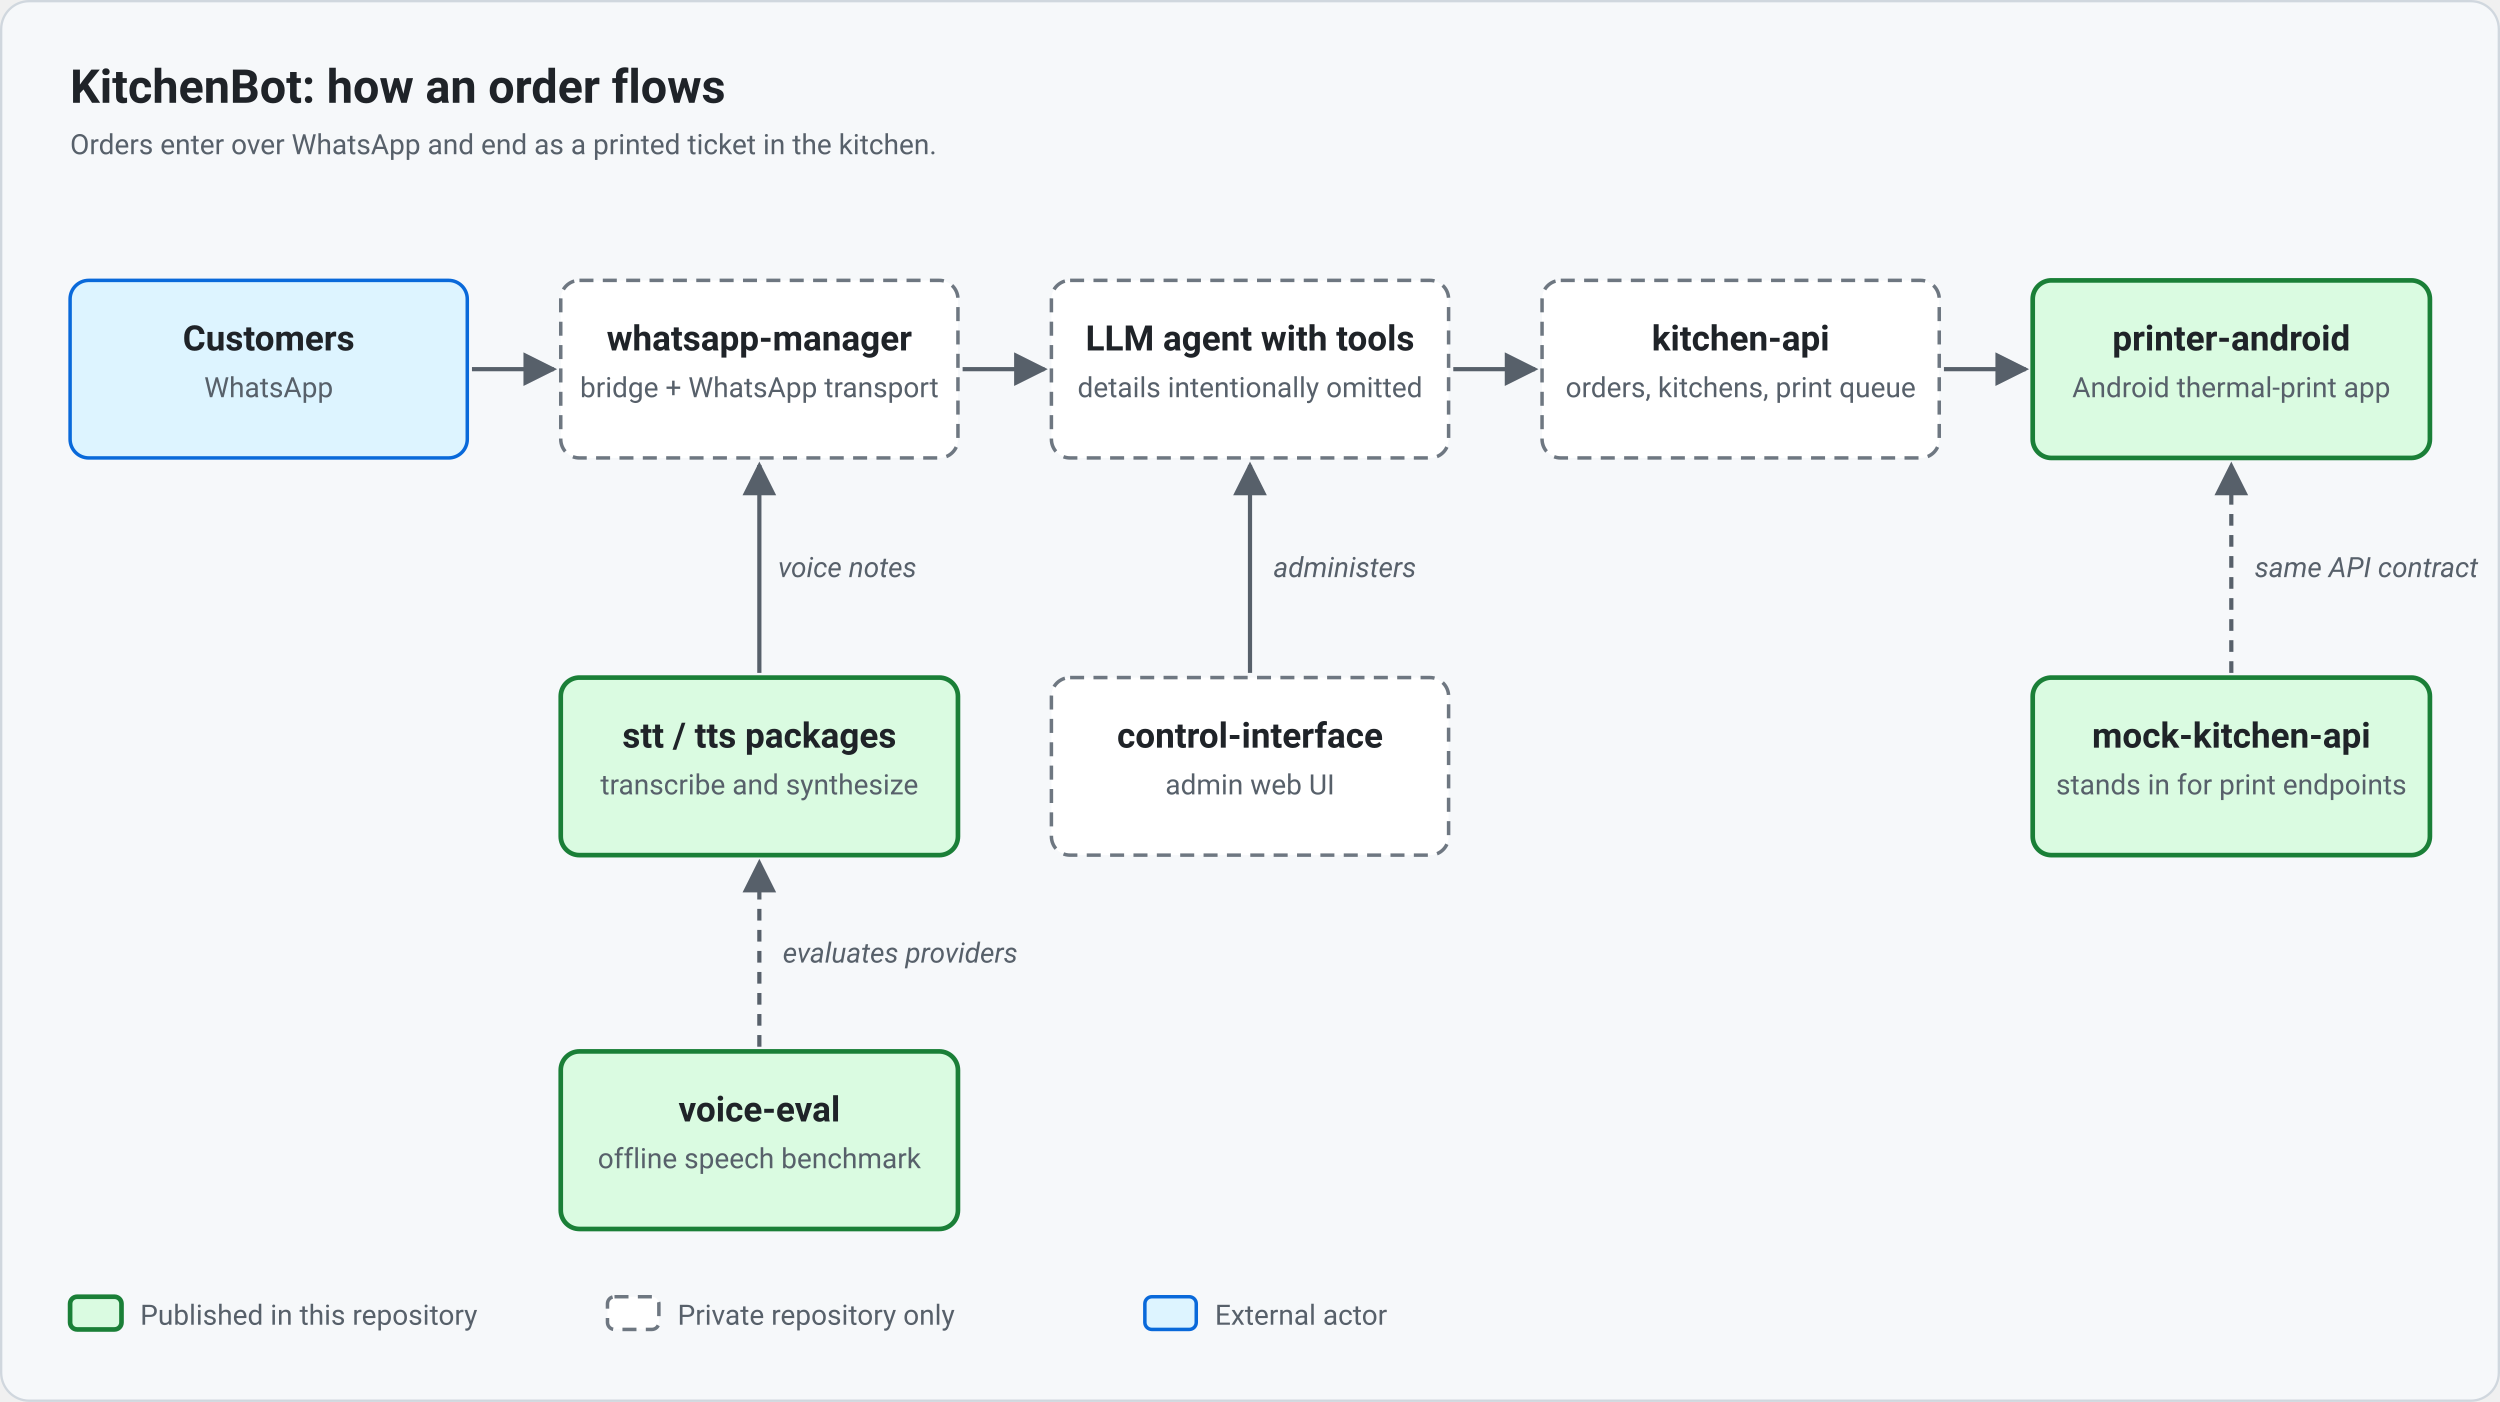
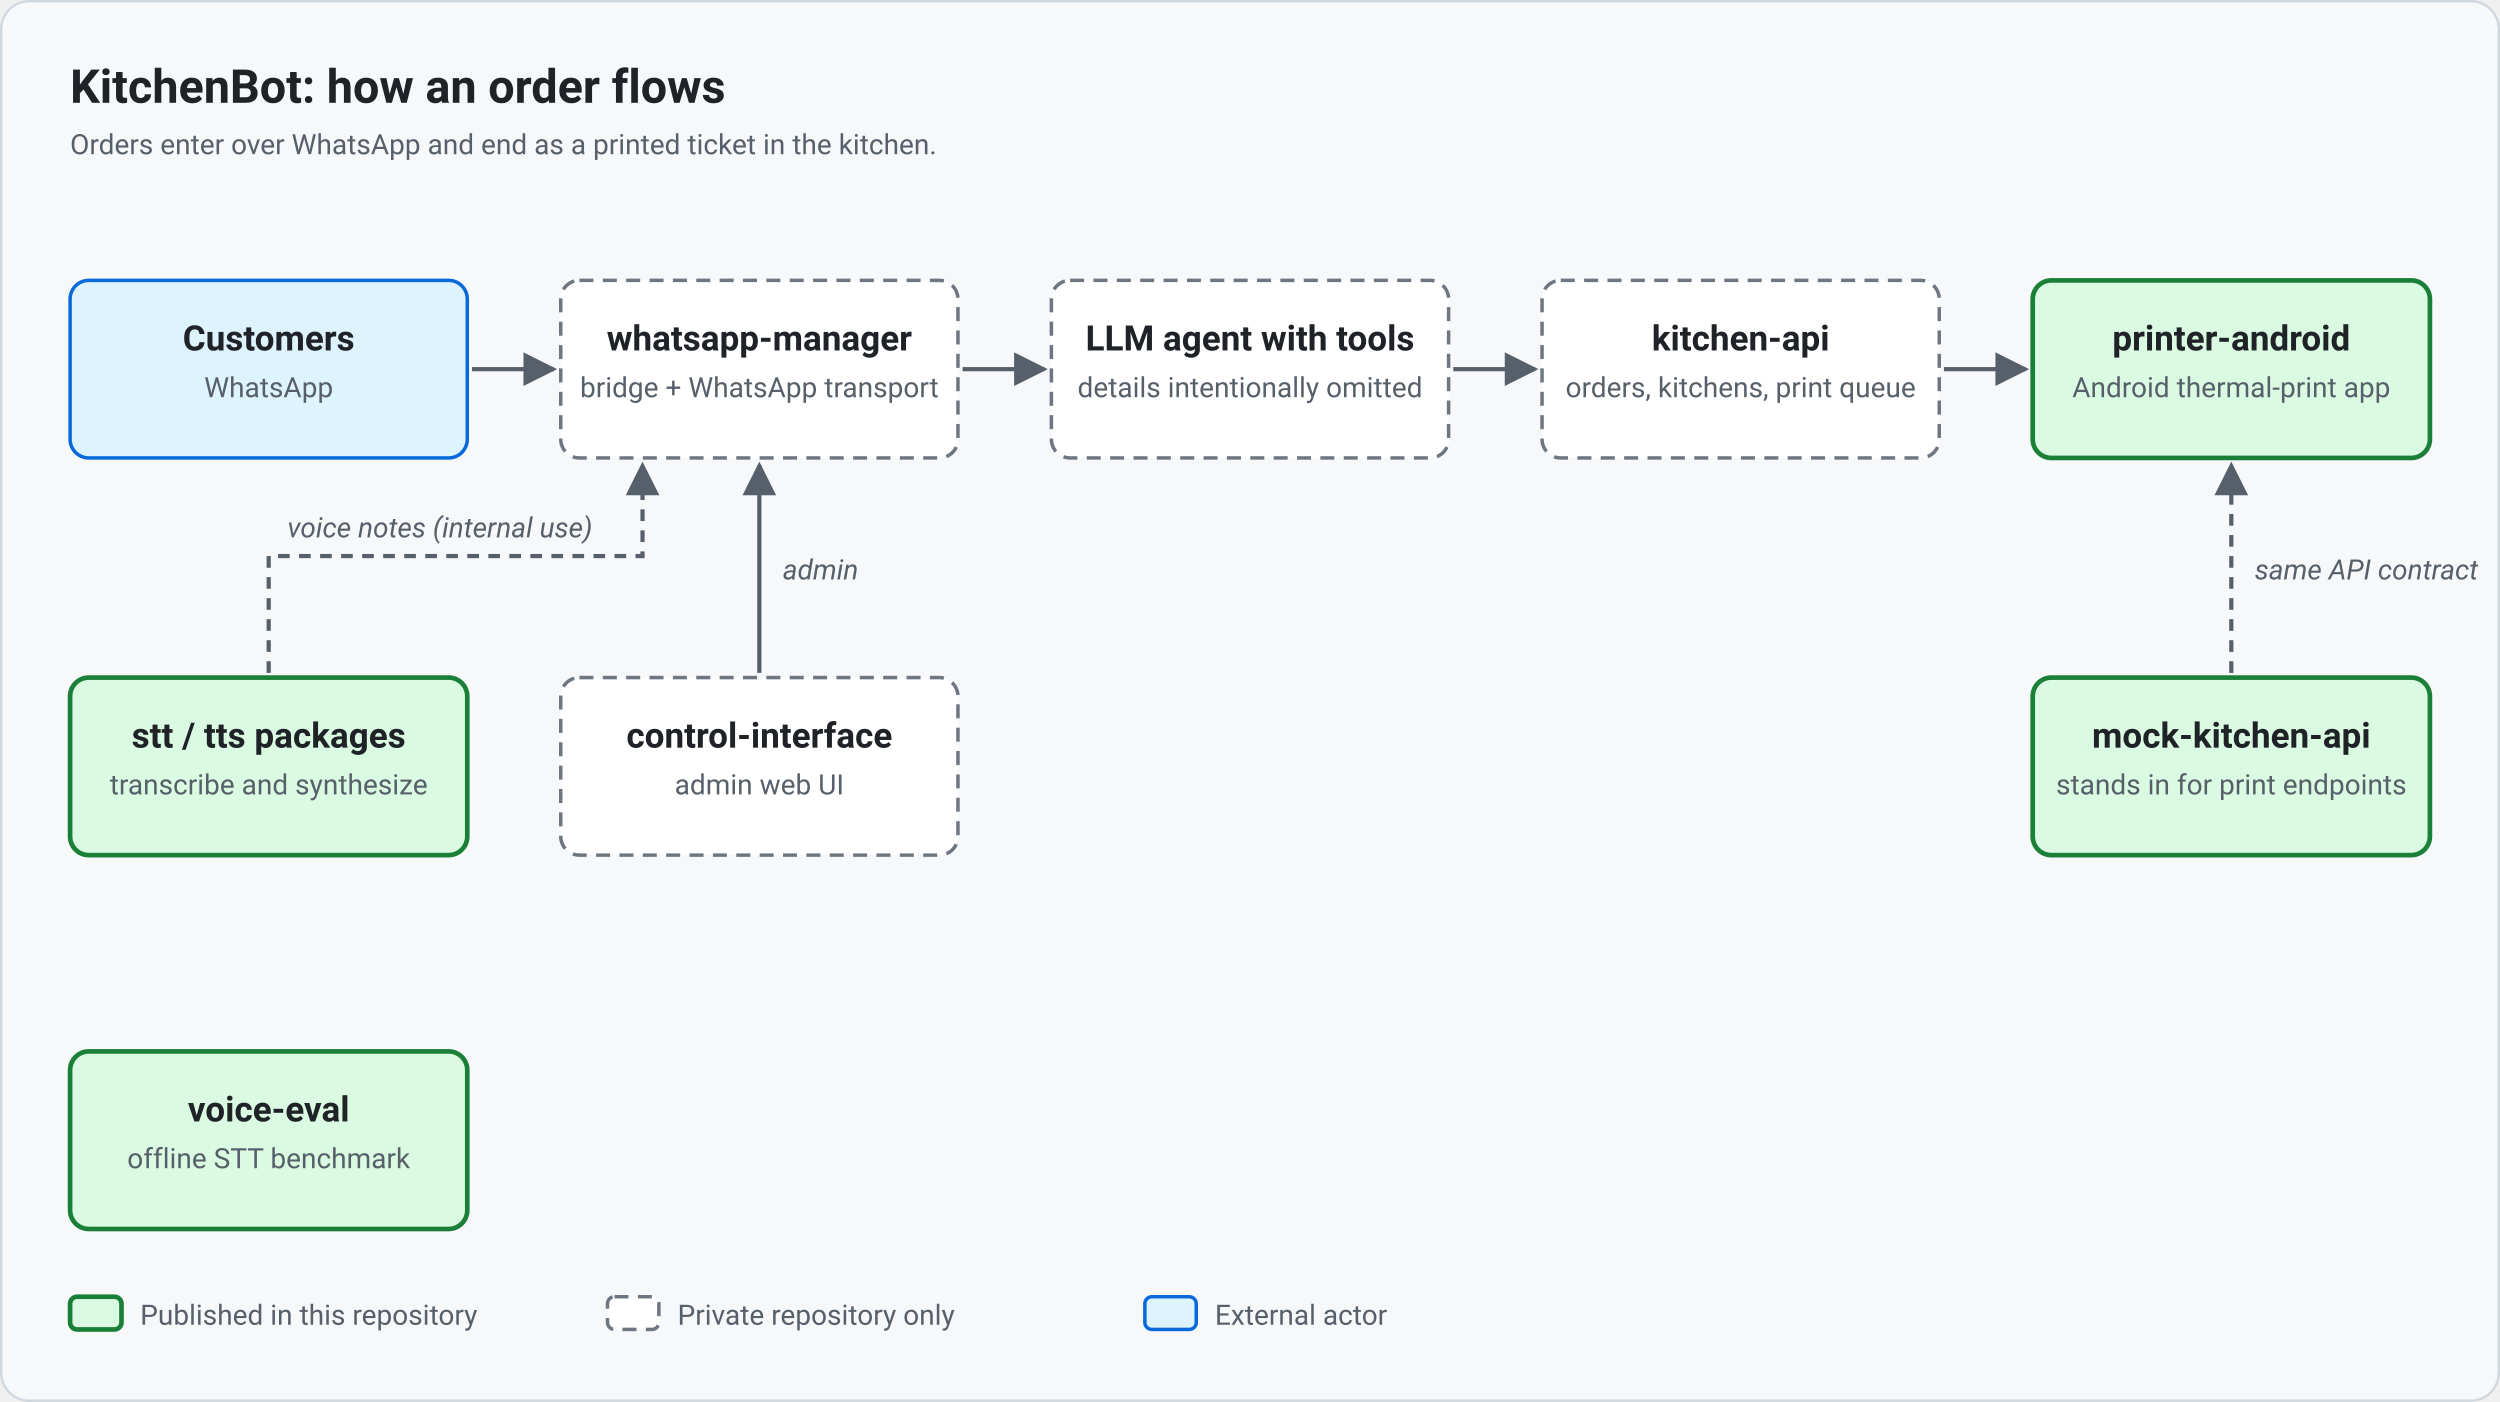
<svg xmlns="http://www.w3.org/2000/svg" viewBox="0 0 1070 600" width="1070" height="600" role="img" aria-labelledby="t d">
  <style>
  .bg{fill:#f6f8fa;stroke:#d0d7de}
  .ttl{font:700 20px system-ui,-apple-system,"Segoe UI",Roboto,Arial,sans-serif;fill:#1f2328}
  .lbl{font:600 15px system-ui,-apple-system,"Segoe UI",Roboto,Arial,sans-serif;fill:#1f2328}
  .sub,.alb,.leg{font:12px system-ui,-apple-system,"Segoe UI",Roboto,Arial,sans-serif;fill:#57606a}
  .alb{font-style:italic}
  .repo{fill:#dafbe1;stroke:#1a7f37;stroke-width:2}
  .priv{fill:#ffffff;stroke:#6e7781;stroke-width:1.5;stroke-dasharray:6 4}
  .ext{fill:#ddf4ff;stroke:#0969da;stroke-width:1.5}
  .arr{stroke:#57606a;stroke-width:1.8;fill:none}
  .dash{stroke-dasharray:5 4}
  .ah{fill:#57606a}
</style>
  <defs>
    <marker id="ah" viewBox="0 0 10 10" refX="9" refY="5" markerWidth="8" markerHeight="8" orient="auto">
      <path class="ah" d="M0 0L10 5L0 10z" />
    </marker>
  </defs>
  <rect class="bg" x="0.5" y="0.5" width="1069" height="599" rx="12" />
  <text class="ttl" x="30" y="44">KitchenBot: how an order flows</text>
  <text class="sub" x="30" y="66">Orders enter over WhatsApp and end as a printed ticket in the kitchen.</text>
  <rect class="ext" x="30" y="120" width="170" height="76" rx="8" />
  <text class="lbl" x="115.0" y="150" text-anchor="middle">Customers</text>
  <text class="sub" x="115.0" y="170" text-anchor="middle">WhatsApp</text>
  <rect class="priv" x="240" y="120" width="170" height="76" rx="8" />
  <text class="lbl" x="325.0" y="150" text-anchor="middle">whatsapp-manager</text>
  <text class="sub" x="325.0" y="170" text-anchor="middle">bridge + WhatsApp transport</text>
  <rect class="priv" x="450" y="120" width="170" height="76" rx="8" />
  <text class="lbl" x="535.0" y="150" text-anchor="middle">LLM agent with tools</text>
  <text class="sub" x="535.0" y="170" text-anchor="middle">details intentionally omitted</text>
  <rect class="priv" x="660" y="120" width="170" height="76" rx="8" />
  <text class="lbl" x="745.0" y="150" text-anchor="middle">kitchen-api</text>
  <text class="sub" x="745.0" y="170" text-anchor="middle">orders, kitchens, print queue</text>
  <rect class="repo" x="870" y="120" width="170" height="76" rx="8" />
  <text class="lbl" x="955.0" y="150" text-anchor="middle">printer-android</text>
  <text class="sub" x="955.0" y="170" text-anchor="middle">Android thermal-print app</text>
  <line class="arr" x1="202" y1="158.0" x2="237" y2="158.0" marker-end="url(#ah)" />
  <line class="arr" x1="412" y1="158.0" x2="447" y2="158.0" marker-end="url(#ah)" />
  <line class="arr" x1="622" y1="158.0" x2="657" y2="158.0" marker-end="url(#ah)" />
  <line class="arr" x1="832" y1="158.0" x2="867" y2="158.0" marker-end="url(#ah)" />
-   <rect class="repo" x="240" y="290" width="170" height="76" rx="8" />
-   <text class="lbl" x="325.0" y="320" text-anchor="middle">stt / tts packages</text>
-   <text class="sub" x="325.0" y="340" text-anchor="middle">transcribe and synthesize</text>
-   <rect class="priv" x="450" y="290" width="170" height="76" rx="8" />
-   <text class="lbl" x="535.0" y="320" text-anchor="middle">control-interface</text>
-   <text class="sub" x="535.0" y="340" text-anchor="middle">admin web UI</text>
+   <rect class="repo" x="30" y="290" width="170" height="76" rx="8" />
+   <text class="lbl" x="115.0" y="320" text-anchor="middle">stt / tts packages</text>
+   <text class="sub" x="115.0" y="340" text-anchor="middle">transcribe and synthesize</text>
+   <path class="arr dash" d="M115 288 V238 H275 V199" marker-end="url(#ah)" />
+   <text class="alb" x="123" y="230" text-anchor="start">voice notes (internal use)</text>
+   <rect class="priv" x="240" y="290" width="170" height="76" rx="8" />
+   <text class="lbl" x="325.0" y="320" text-anchor="middle">control-interface</text>
+   <text class="sub" x="325.0" y="340" text-anchor="middle">admin web UI</text>
+   <line class="arr" x1="325" y1="288" x2="325" y2="199" marker-end="url(#ah)" />
+   <text class="alb" x="335" y="248" text-anchor="start">admin</text>
  <rect class="repo" x="870" y="290" width="170" height="76" rx="8" />
  <text class="lbl" x="955.0" y="320" text-anchor="middle">mock-kitchen-api</text>
  <text class="sub" x="955.0" y="340" text-anchor="middle">stands in for print endpoints</text>
-   <line class="arr" x1="325.0" y1="288" x2="325.0" y2="199" marker-end="url(#ah)" />
-   <text class="alb" x="333.0" y="247.0" text-anchor="start">voice notes</text>
-   <line class="arr" x1="535.0" y1="288" x2="535.0" y2="199" marker-end="url(#ah)" />
-   <text class="alb" x="545.0" y="247.0" text-anchor="start">administers</text>
-   <line class="arr dash" x1="955.0" y1="288" x2="955.0" y2="199" marker-end="url(#ah)" />
-   <text class="alb" x="965.0" y="247.0" text-anchor="start">same API contract</text>
-   <rect class="repo" x="240" y="450" width="170" height="76" rx="8" />
-   <text class="lbl" x="325.0" y="480" text-anchor="middle">voice-eval</text>
-   <text class="sub" x="325.0" y="500" text-anchor="middle">offline speech benchmark</text>
-   <line class="arr dash" x1="325.0" y1="448" x2="325.0" y2="369" marker-end="url(#ah)" />
-   <text class="alb" x="335.0" y="412.0" text-anchor="start">evaluates providers</text>
+   <line class="arr dash" x1="955" y1="288" x2="955" y2="199" marker-end="url(#ah)" />
+   <text class="alb" x="965" y="248" text-anchor="start">same API contract</text>
+   <rect class="repo" x="30" y="450" width="170" height="76" rx="8" />
+   <text class="lbl" x="115.0" y="480" text-anchor="middle">voice-eval</text>
+   <text class="sub" x="115.0" y="500" text-anchor="middle">offline STT benchmark</text>
  <rect class="repo" x="30" y="555" width="22" height="14" rx="3" />
  <text class="leg" x="60" y="567">Published in this repository</text>
  <rect class="priv" x="260" y="555" width="22" height="14" rx="3" />
  <text class="leg" x="290" y="567">Private repository only</text>
  <rect class="ext" x="490" y="555" width="22" height="14" rx="3" />
  <text class="leg" x="520" y="567">External actor</text>
</svg>
